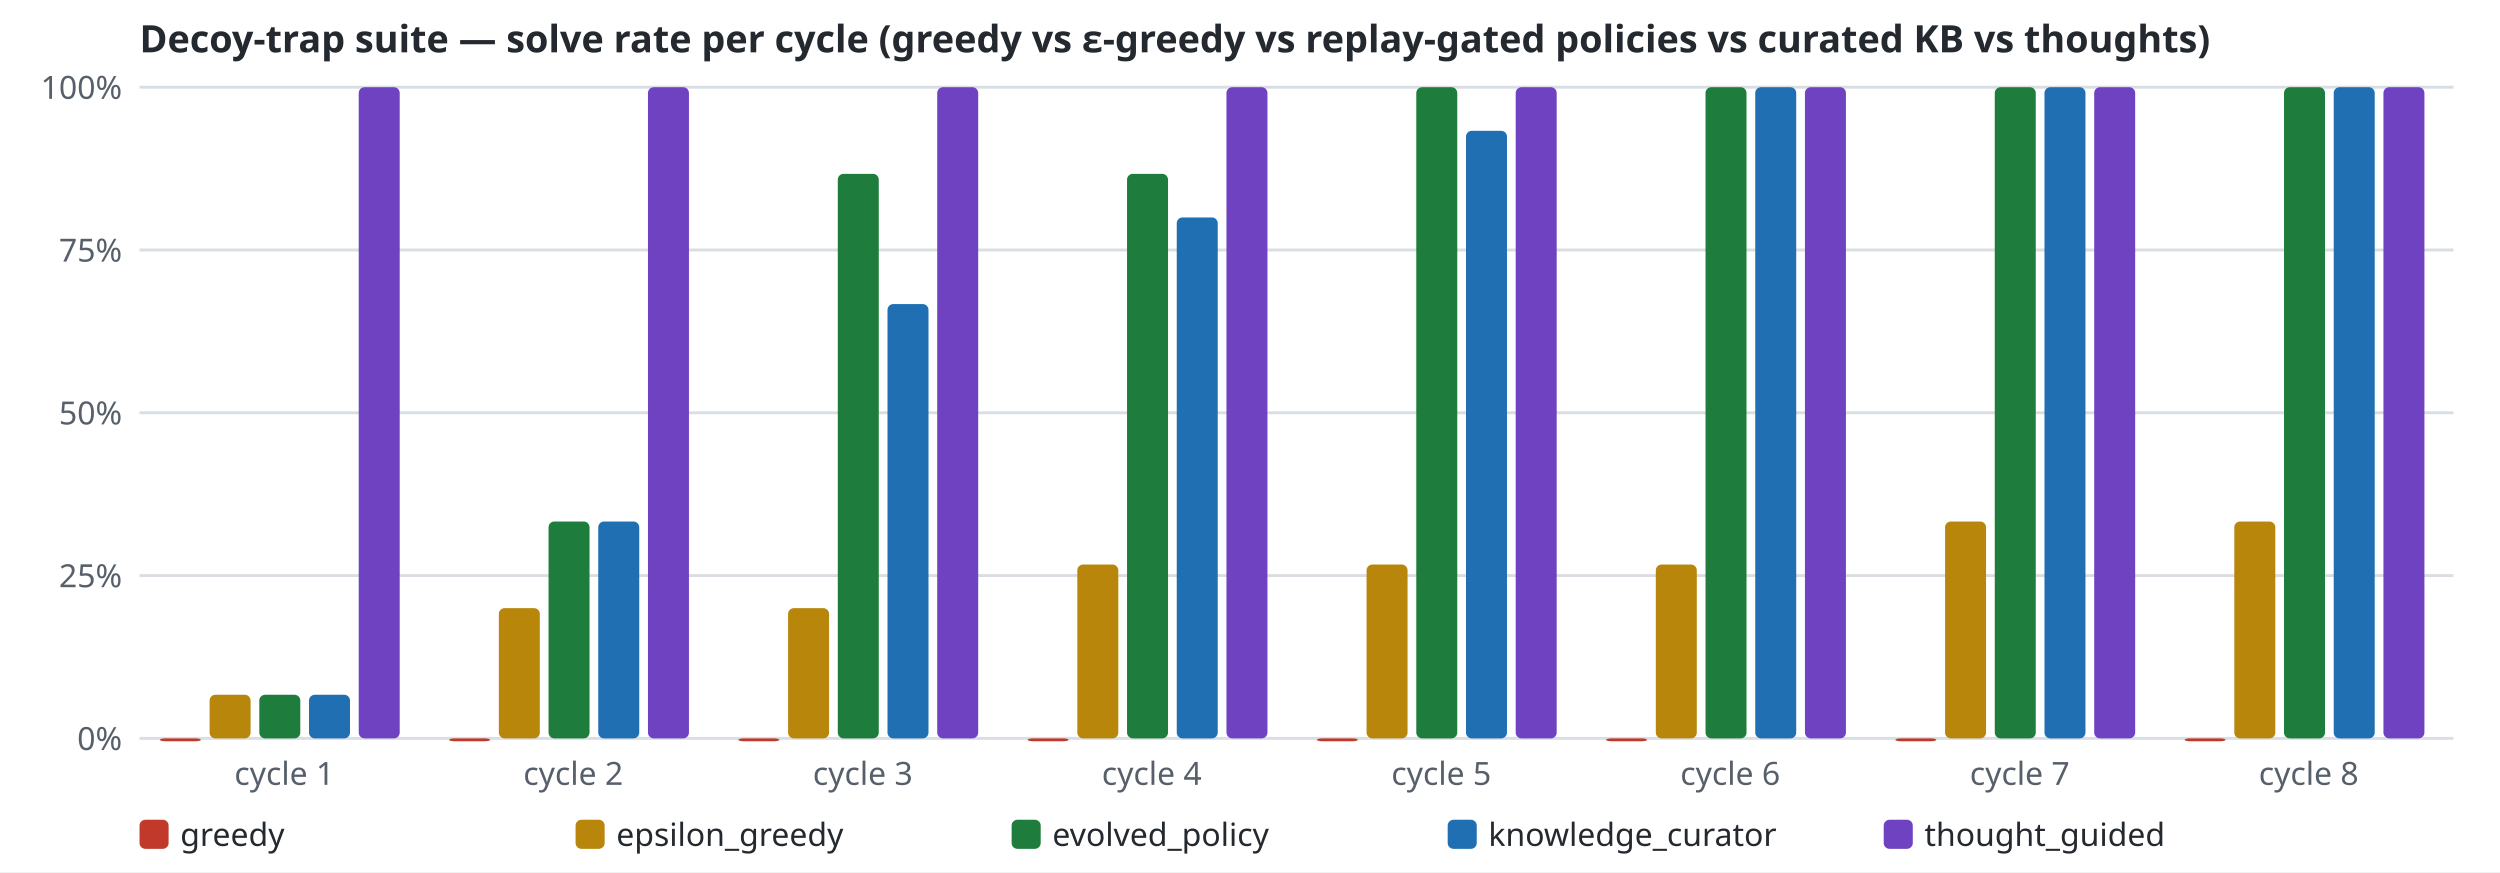
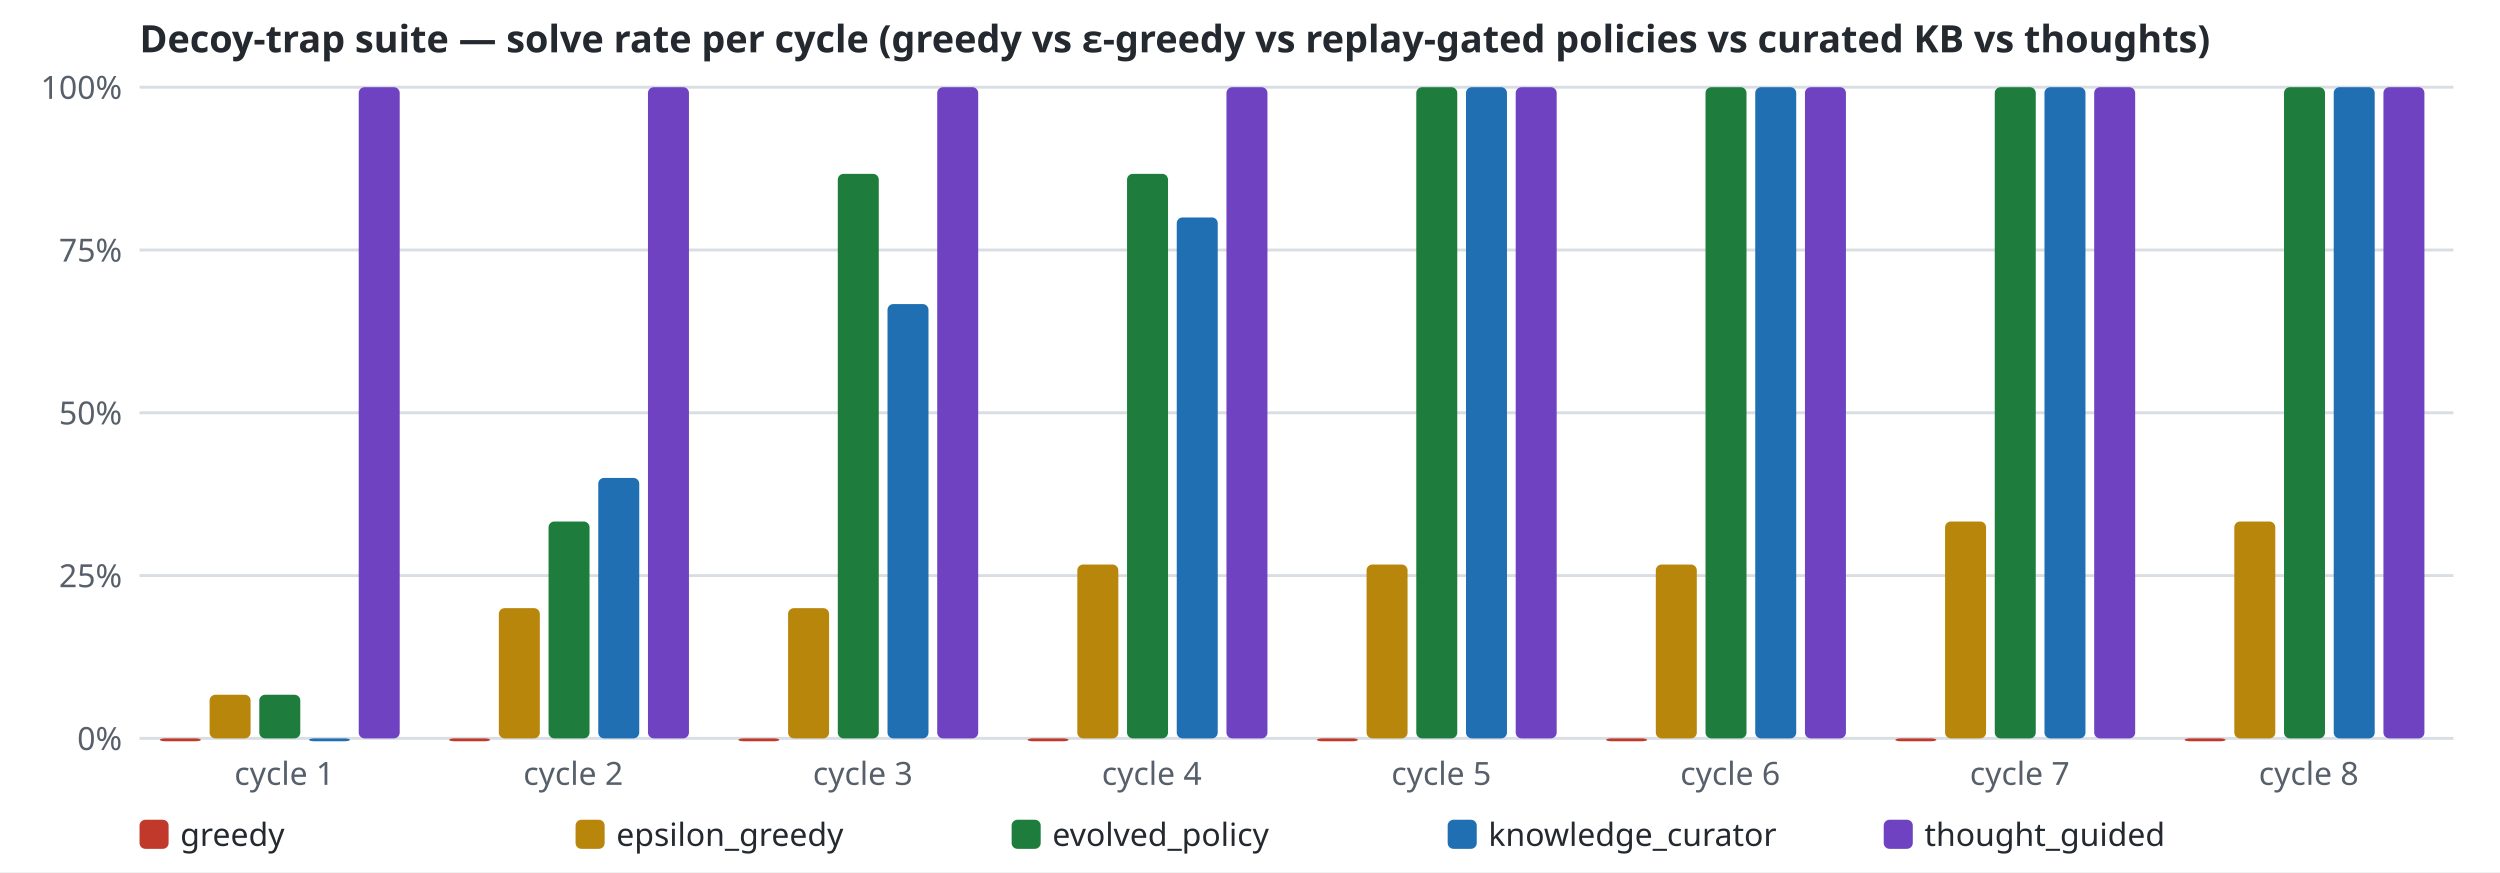
<svg xmlns="http://www.w3.org/2000/svg" width="860" height="300" viewBox="0 0 860 300" font-family="system-ui,sans-serif">
  <rect width="860" height="300" fill="#ffffff" />
  <line x1="48" y1="254.0" x2="844" y2="254.0" stroke="#d8dee4" stroke-width="1" />
  <text x="42" y="258.0" fill="#57606a" font-size="11" text-anchor="end">0%</text>
  <line x1="48" y1="198.0" x2="844" y2="198.0" stroke="#d8dee4" stroke-width="1" />
  <text x="42" y="202.0" fill="#57606a" font-size="11" text-anchor="end">25%</text>
  <line x1="48" y1="142.0" x2="844" y2="142.0" stroke="#d8dee4" stroke-width="1" />
  <text x="42" y="146.0" fill="#57606a" font-size="11" text-anchor="end">50%</text>
  <line x1="48" y1="86.0" x2="844" y2="86.0" stroke="#d8dee4" stroke-width="1" />
  <text x="42" y="90.0" fill="#57606a" font-size="11" text-anchor="end">75%</text>
  <line x1="48" y1="30.0" x2="844" y2="30.0" stroke="#d8dee4" stroke-width="1" />
  <text x="42" y="34.0" fill="#57606a" font-size="11" text-anchor="end">100%</text>
  <rect x="55.0" y="254.0" width="14.1" height="1.0" rx="2" fill="#c0392b" />
  <rect x="154.5" y="254.0" width="14.1" height="1.0" rx="2" fill="#c0392b" />
  <rect x="254.0" y="254.0" width="14.1" height="1.0" rx="2" fill="#c0392b" />
  <rect x="353.5" y="254.0" width="14.1" height="1.0" rx="2" fill="#c0392b" />
  <rect x="453.0" y="254.0" width="14.1" height="1.0" rx="2" fill="#c0392b" />
  <rect x="552.5" y="254.0" width="14.1" height="1.0" rx="2" fill="#c0392b" />
  <rect x="652.0" y="254.0" width="14.1" height="1.0" rx="2" fill="#c0392b" />
  <rect x="751.5" y="254.0" width="14.1" height="1.0" rx="2" fill="#c0392b" />
  <rect x="72.1" y="239.0" width="14.1" height="15.0" rx="2" fill="#b8860b" />
  <rect x="171.6" y="209.2" width="14.1" height="44.8" rx="2" fill="#b8860b" />
  <rect x="271.1" y="209.2" width="14.1" height="44.8" rx="2" fill="#b8860b" />
  <rect x="370.6" y="194.2" width="14.1" height="59.8" rx="2" fill="#b8860b" />
  <rect x="470.1" y="194.2" width="14.1" height="59.8" rx="2" fill="#b8860b" />
  <rect x="569.6" y="194.2" width="14.1" height="59.8" rx="2" fill="#b8860b" />
  <rect x="669.1" y="179.4" width="14.1" height="74.6" rx="2" fill="#b8860b" />
  <rect x="768.6" y="179.4" width="14.1" height="74.6" rx="2" fill="#b8860b" />
  <rect x="89.2" y="239.0" width="14.1" height="15.0" rx="2" fill="#1e7d3c" />
  <rect x="188.7" y="179.4" width="14.1" height="74.6" rx="2" fill="#1e7d3c" />
  <rect x="288.2" y="59.8" width="14.1" height="194.2" rx="2" fill="#1e7d3c" />
  <rect x="387.7" y="59.8" width="14.1" height="194.2" rx="2" fill="#1e7d3c" />
  <rect x="487.2" y="30.0" width="14.1" height="224.0" rx="2" fill="#1e7d3c" />
  <rect x="586.7" y="30.0" width="14.1" height="224.0" rx="2" fill="#1e7d3c" />
  <rect x="686.2" y="30.0" width="14.1" height="224.0" rx="2" fill="#1e7d3c" />
  <rect x="785.7" y="30.0" width="14.1" height="224.0" rx="2" fill="#1e7d3c" />
-   <rect x="106.3" y="239.0" width="14.1" height="15.0" rx="2" fill="#1f6fb2" />
-   <rect x="205.8" y="179.4" width="14.1" height="74.6" rx="2" fill="#1f6fb2" />
+   <rect x="106.3" y="254.0" width="14.1" height="1.0" rx="2" fill="#1f6fb2" />
+   <rect x="205.8" y="164.4" width="14.1" height="89.6" rx="2" fill="#1f6fb2" />
  <rect x="305.3" y="104.6" width="14.1" height="149.4" rx="2" fill="#1f6fb2" />
  <rect x="404.8" y="74.8" width="14.1" height="179.2" rx="2" fill="#1f6fb2" />
-   <rect x="504.3" y="45.0" width="14.1" height="209.0" rx="2" fill="#1f6fb2" />
+   <rect x="504.3" y="30.0" width="14.1" height="224.0" rx="2" fill="#1f6fb2" />
  <rect x="603.8" y="30.0" width="14.1" height="224.0" rx="2" fill="#1f6fb2" />
  <rect x="703.3" y="30.0" width="14.1" height="224.0" rx="2" fill="#1f6fb2" />
  <rect x="802.8" y="30.0" width="14.1" height="224.0" rx="2" fill="#1f6fb2" />
  <rect x="123.4" y="30.0" width="14.1" height="224.0" rx="2" fill="#6f42c1" />
  <rect x="222.9" y="30.0" width="14.1" height="224.0" rx="2" fill="#6f42c1" />
  <rect x="322.4" y="30.0" width="14.1" height="224.0" rx="2" fill="#6f42c1" />
  <rect x="421.9" y="30.0" width="14.1" height="224.0" rx="2" fill="#6f42c1" />
  <rect x="521.4" y="30.0" width="14.1" height="224.0" rx="2" fill="#6f42c1" />
  <rect x="620.9" y="30.0" width="14.1" height="224.0" rx="2" fill="#6f42c1" />
  <rect x="720.4" y="30.0" width="14.1" height="224.0" rx="2" fill="#6f42c1" />
  <rect x="819.9" y="30.0" width="14.1" height="224.0" rx="2" fill="#6f42c1" />
  <text x="97.8" y="270" fill="#57606a" font-size="11" text-anchor="middle">cycle 1</text>
  <text x="197.2" y="270" fill="#57606a" font-size="11" text-anchor="middle">cycle 2</text>
  <text x="296.8" y="270" fill="#57606a" font-size="11" text-anchor="middle">cycle 3</text>
  <text x="396.2" y="270" fill="#57606a" font-size="11" text-anchor="middle">cycle 4</text>
  <text x="495.8" y="270" fill="#57606a" font-size="11" text-anchor="middle">cycle 5</text>
  <text x="595.2" y="270" fill="#57606a" font-size="11" text-anchor="middle">cycle 6</text>
  <text x="694.8" y="270" fill="#57606a" font-size="11" text-anchor="middle">cycle 7</text>
  <text x="794.2" y="270" fill="#57606a" font-size="11" text-anchor="middle">cycle 8</text>
  <rect x="48" y="282" width="10" height="10" rx="2" fill="#c0392b" />
  <text x="62" y="291" fill="#24292f" font-size="11">greedy</text>
  <rect x="198" y="282" width="10" height="10" rx="2" fill="#b8860b" />
  <text x="212" y="291" fill="#24292f" font-size="11">epsilon_greedy</text>
  <rect x="348" y="282" width="10" height="10" rx="2" fill="#1e7d3c" />
  <text x="362" y="291" fill="#24292f" font-size="11">evolved_policy</text>
  <rect x="498" y="282" width="10" height="10" rx="2" fill="#1f6fb2" />
  <text x="512" y="291" fill="#24292f" font-size="11">knowledge_curator</text>
  <rect x="648" y="282" width="10" height="10" rx="2" fill="#6f42c1" />
  <text x="662" y="291" fill="#24292f" font-size="11">thought_guided</text>
  <text x="48" y="18" fill="#24292f" font-size="13" font-weight="600">Decoy-trap suite — solve rate per cycle (greedy vs ε-greedy vs replay-gated policies vs curated KB vs thoughts)</text>
</svg>
